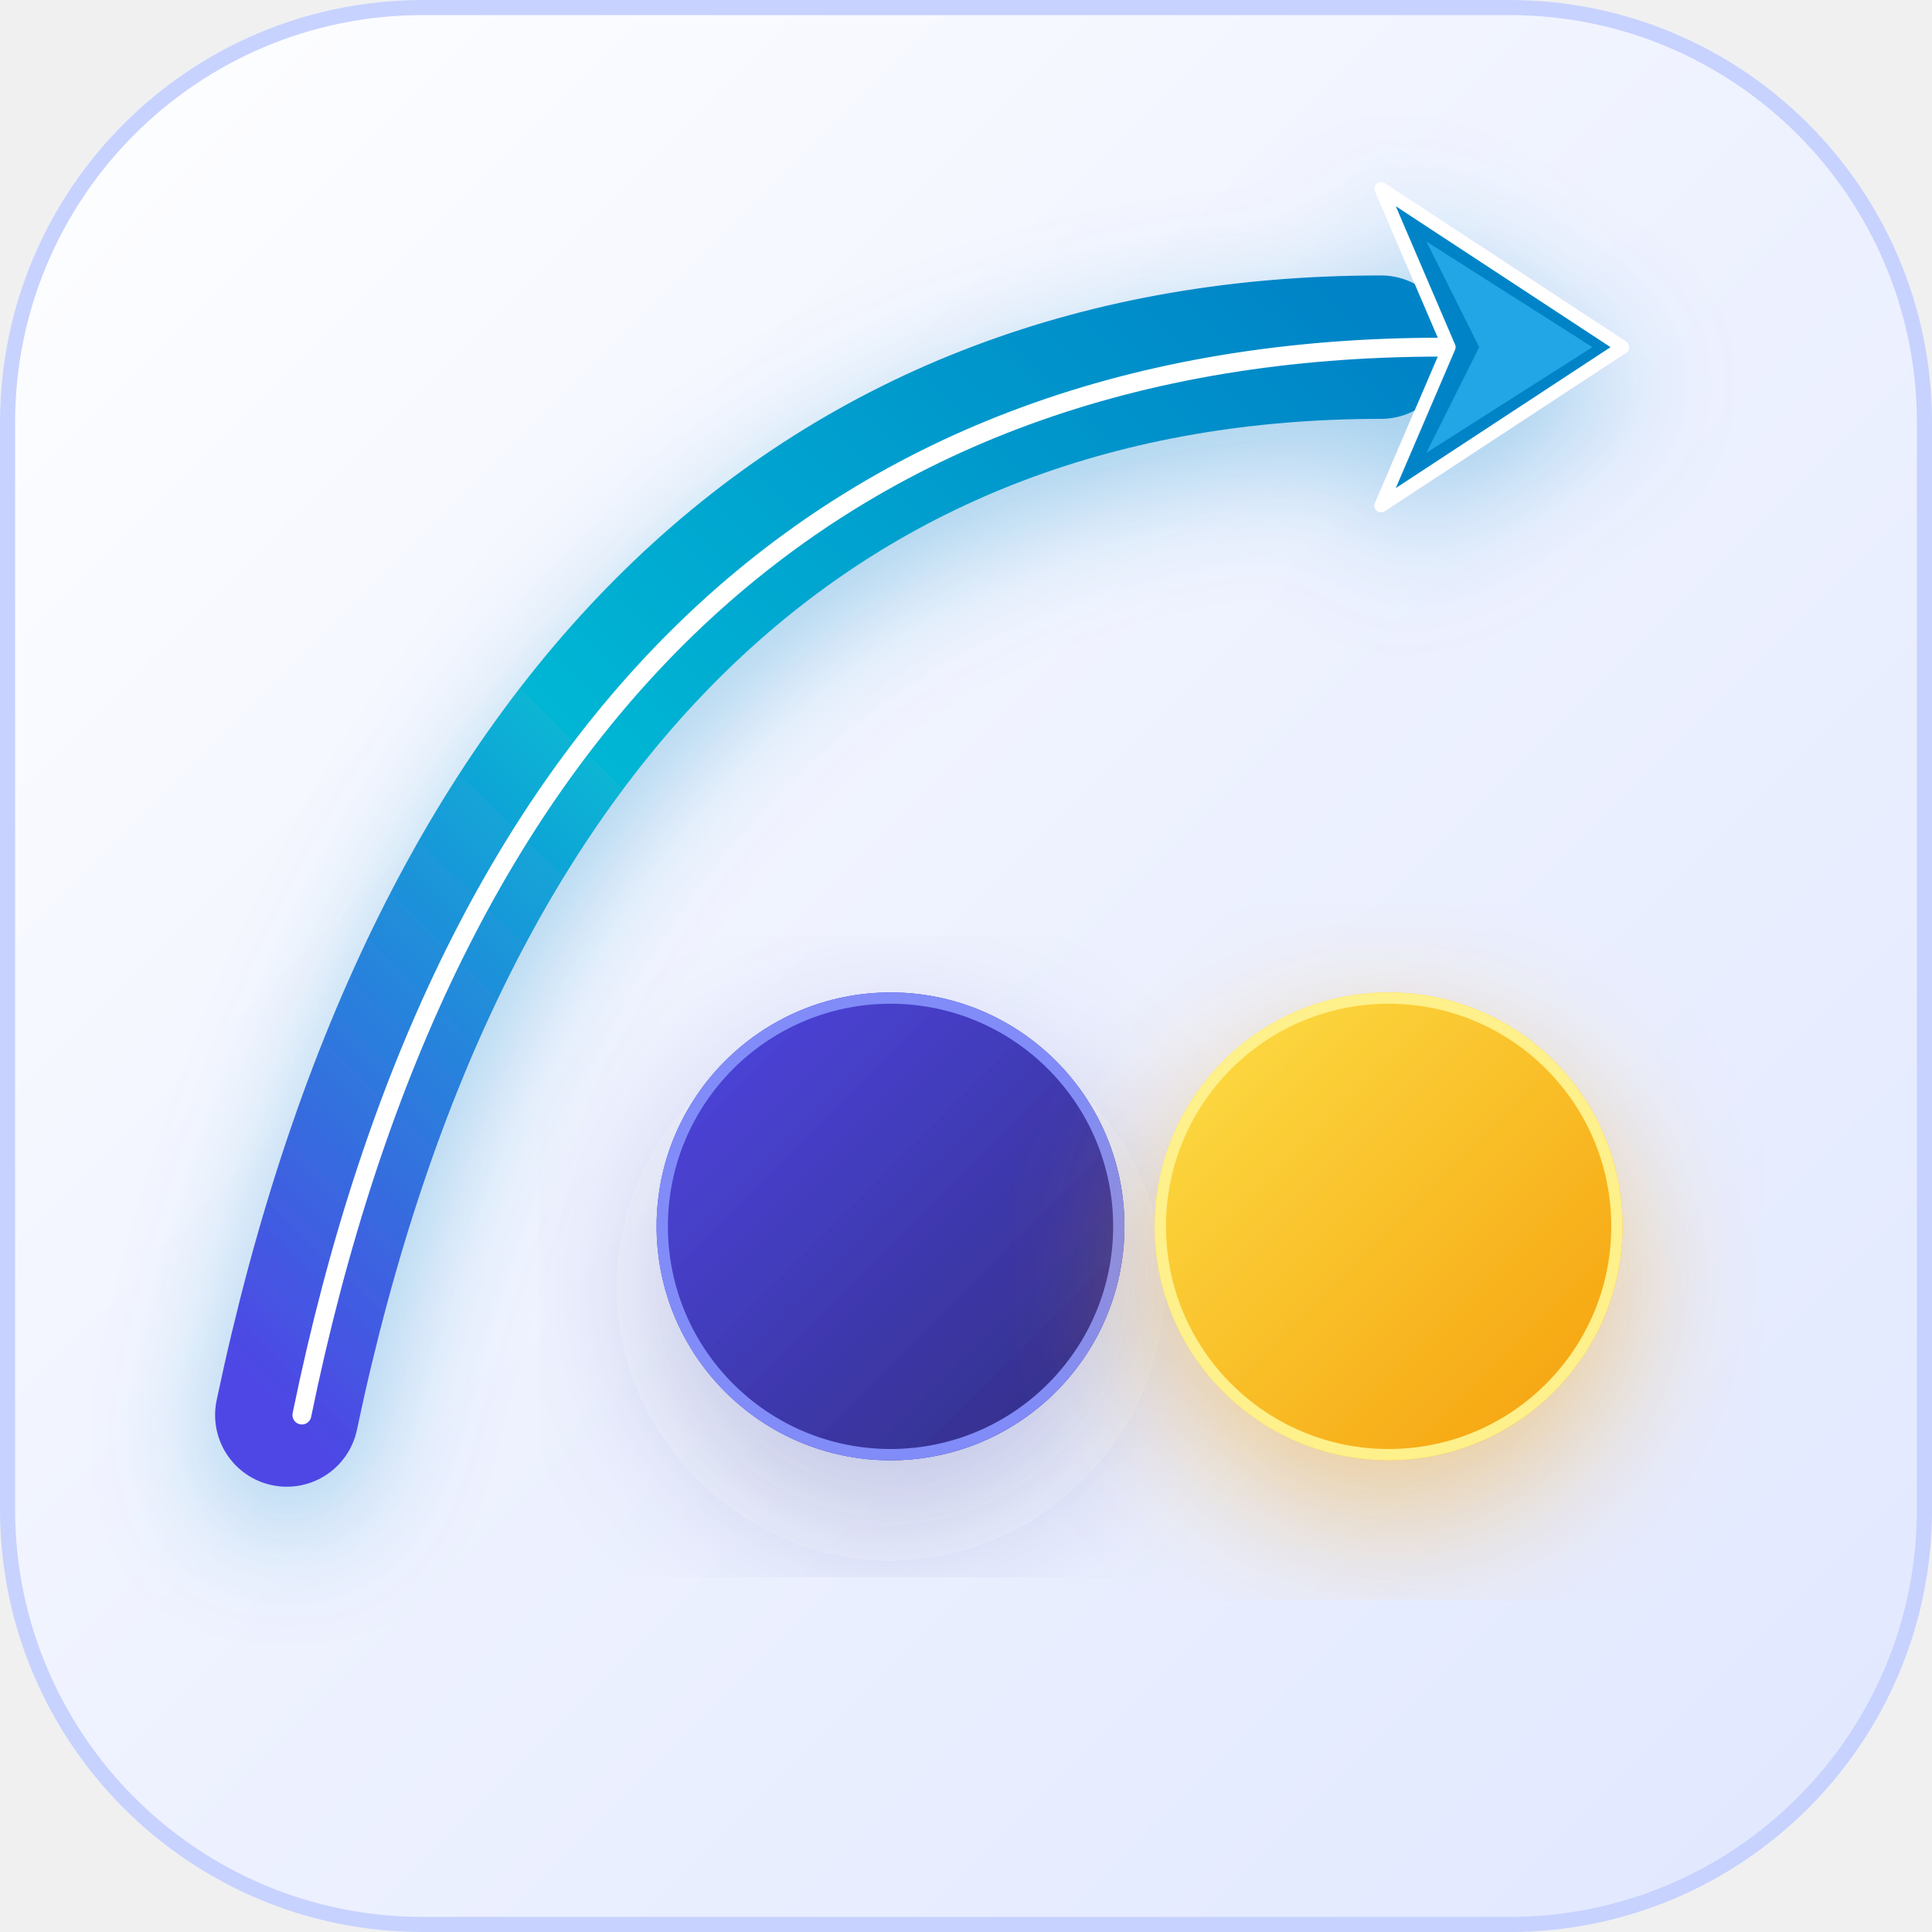
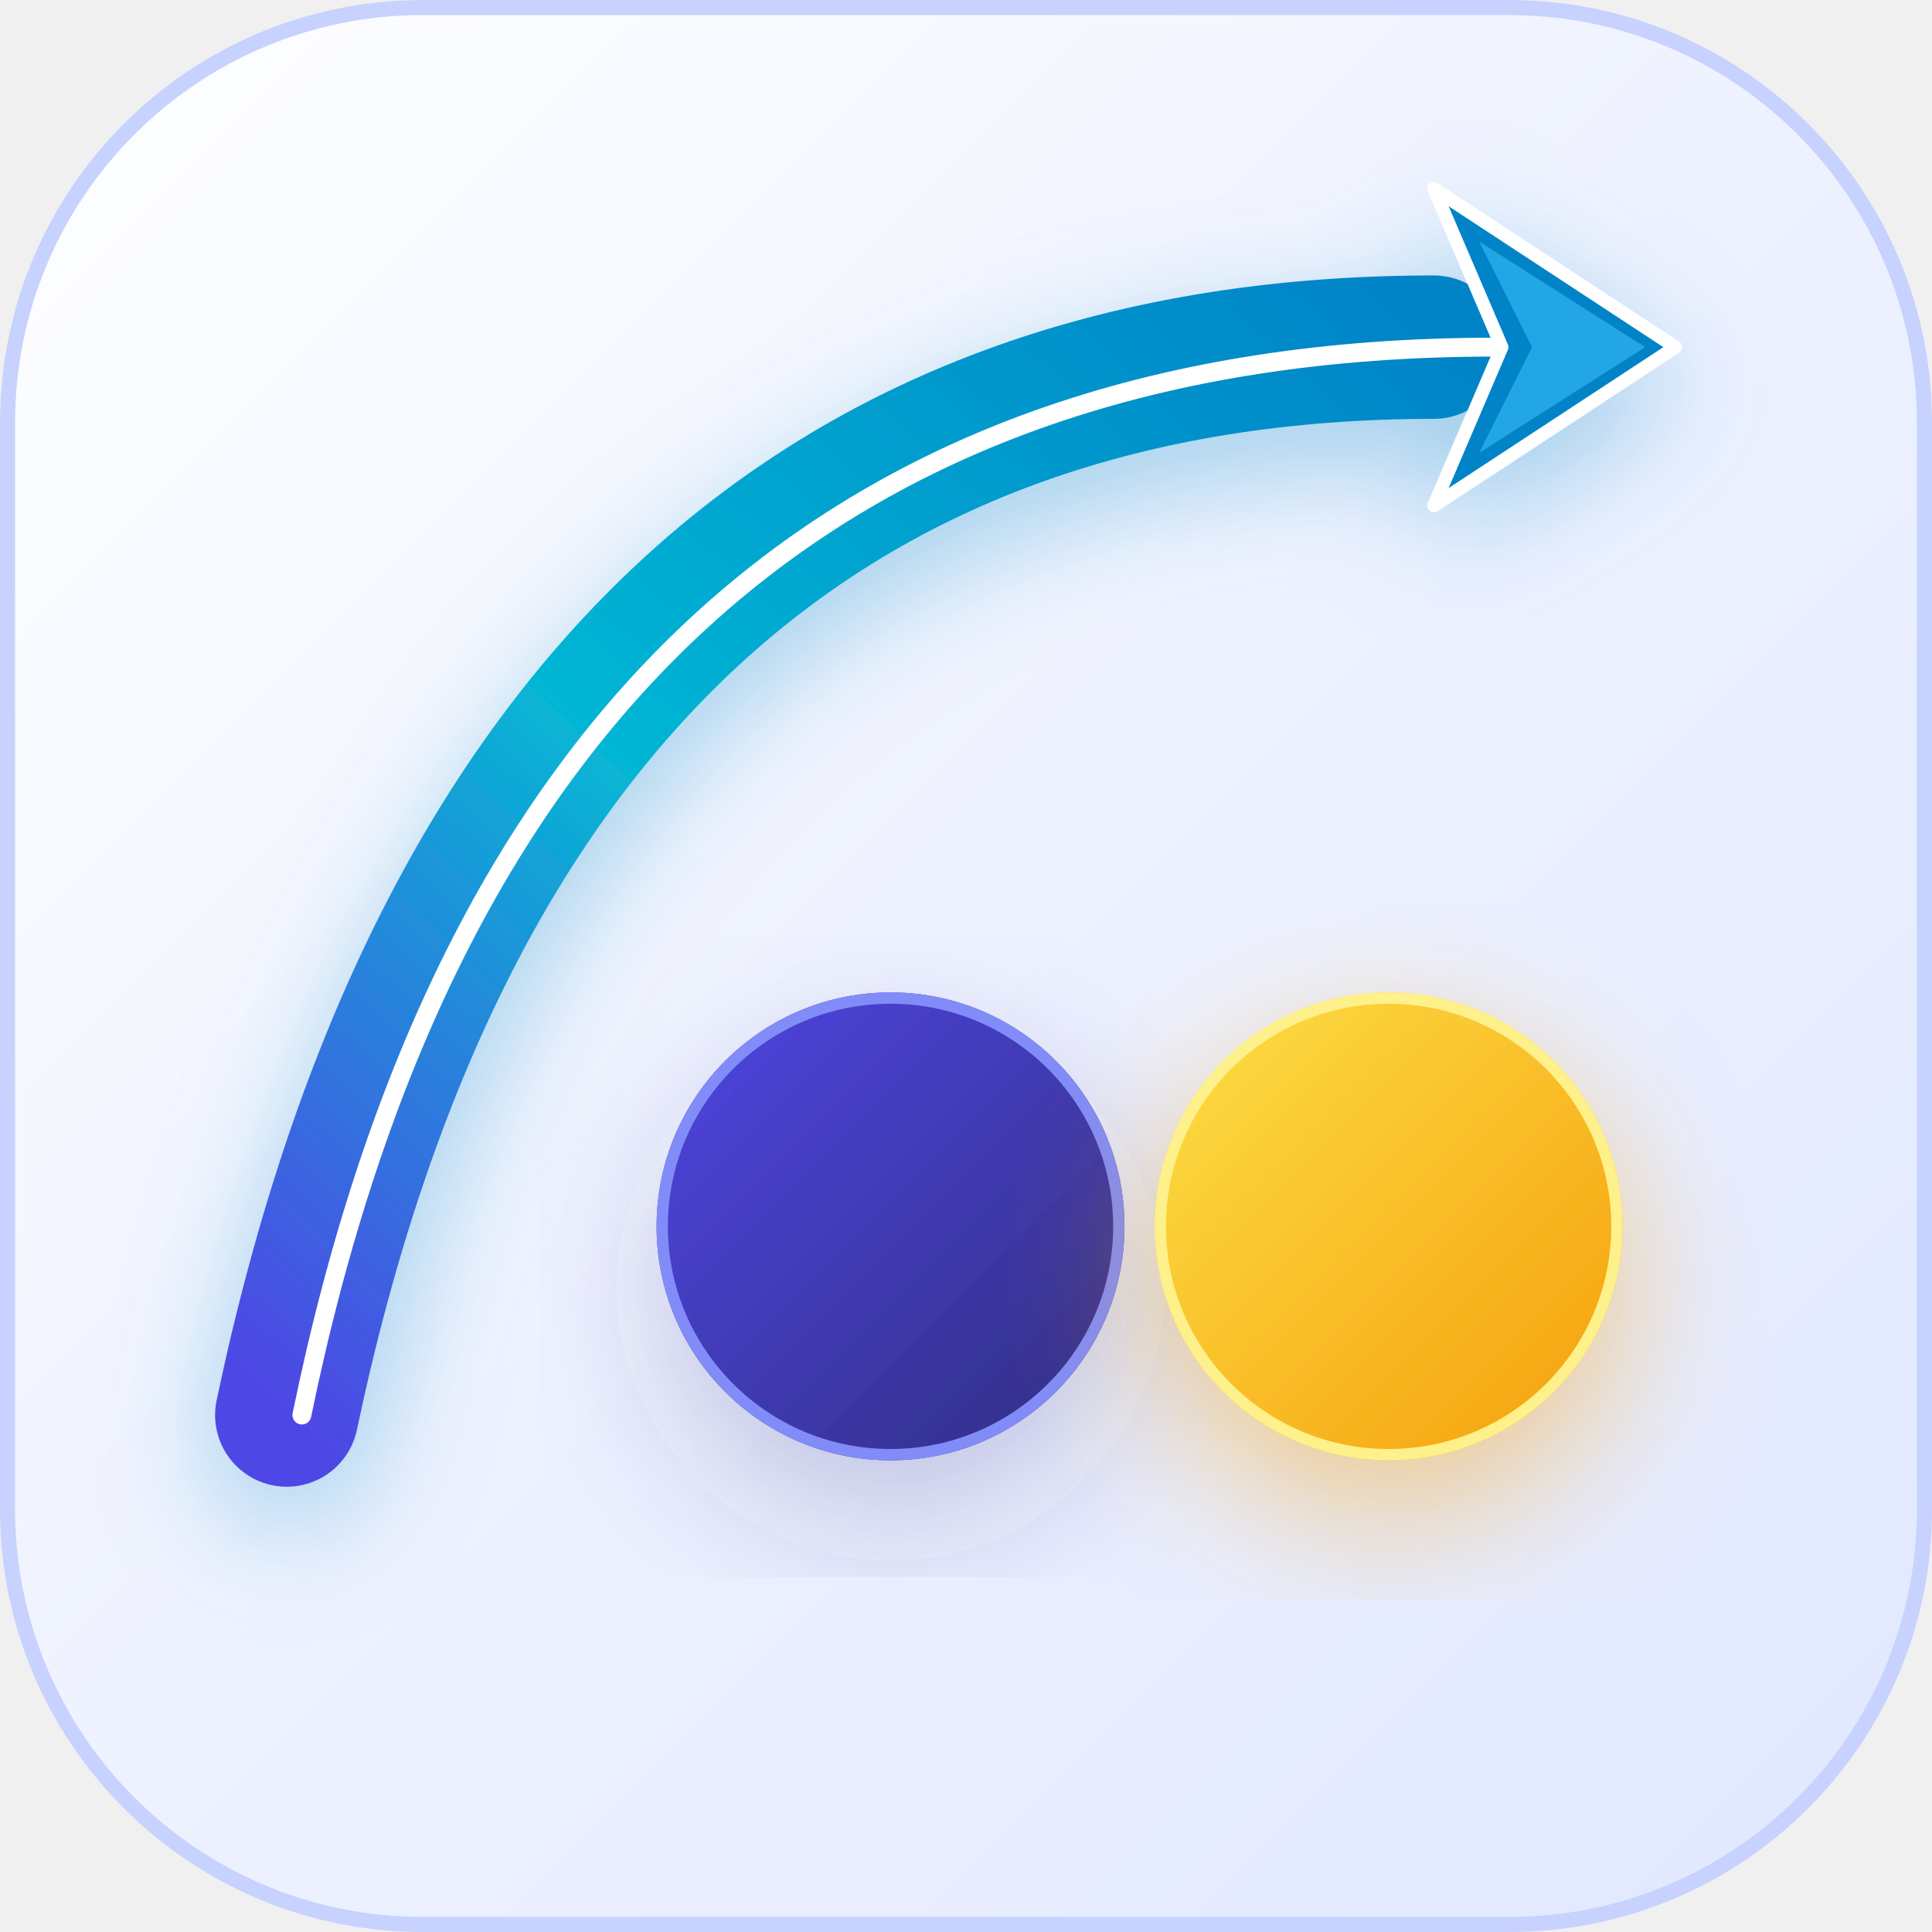
<svg xmlns="http://www.w3.org/2000/svg" width="512" height="512" viewBox="0 0 512 512" fill="none">
  <defs>
    <linearGradient id="bg" x1="0%" y1="0%" x2="100%" y2="100%">
      <stop offset="0%" stop-color="#FFFFFF" />
      <stop offset="50%" stop-color="#EEF2FF" />
      <stop offset="100%" stop-color="#E0E7FF" />
    </linearGradient>
    <linearGradient id="arc" x1="0%" y1="100%" x2="100%" y2="0%">
      <stop offset="0%" stop-color="#4F46E5" />
      <stop offset="45%" stop-color="#06B6D4" />
      <stop offset="100%" stop-color="#0284C7" />
    </linearGradient>
    <linearGradient id="circle_blue" x1="0%" y1="0%" x2="100%" y2="100%">
      <stop offset="0%" stop-color="#4F46E5" />
      <stop offset="100%" stop-color="#312E81" />
    </linearGradient>
    <linearGradient id="circle_gold" x1="0%" y1="0%" x2="100%" y2="100%">
      <stop offset="0%" stop-color="#FDE047" />
      <stop offset="100%" stop-color="#F59E0B" />
    </linearGradient>
    <filter id="shadow_circles" x="-25%" y="-25%" width="150%" height="150%">
      <feDropShadow dx="0" dy="16" stdDeviation="20" flood-color="#312E81" flood-opacity="0.22" />
    </filter>
    <filter id="gold_glow" x="-30%" y="-30%" width="160%" height="160%">
      <feDropShadow dx="0" dy="14" stdDeviation="20" flood-color="#F59E0B" flood-opacity="0.45" />
    </filter>
    <filter id="arc_shadow" x="-20%" y="-20%" width="140%" height="140%">
      <feDropShadow dx="0" dy="10" stdDeviation="16" flood-color="#0284C7" flood-opacity="0.35" />
    </filter>
  </defs>
  <rect width="512" height="512" rx="112" fill="url(#bg)" />
  <rect x="2" y="2" width="508" height="508" rx="110" fill="none" stroke="#C7D2FE" stroke-width="4" />
  <g filter="url(#shadow_circles)">
    <circle cx="236" cy="325" r="62" fill="url(#circle_blue)" />
    <circle cx="236" cy="325" r="60.5" fill="none" stroke="#818CF8" stroke-width="3" />
  </g>
  <g filter="url(#gold_glow)">
    <circle cx="368" cy="325" r="62" fill="url(#circle_gold)" />
    <circle cx="368" cy="325" r="60.5" fill="none" stroke="#FEF08A" stroke-width="3" />
  </g>
  <g filter="url(#arc_shadow)">
-     <path d="M 76 375 C 116 185, 220 92, 366 92" fill="none" stroke="url(#arc)" stroke-width="38" stroke-linecap="round" />
-     <path d="M 80 375 C 118 190, 220 92, 382 92" fill="none" stroke="#FFFFFF" stroke-width="5" stroke-linecap="round" />
-     <path d="M 430 92 L 366 50 L 384 92 L 366 134 Z" fill="#0284C7" stroke="#FFFFFF" stroke-width="3.5" stroke-linejoin="round" />
-     <path d="M 422 92 L 378 64 L 392 92 L 378 120 Z" fill="#38BDF8" fill-opacity="0.6" />
+     <path d="M 76 375 C 116 185, 220 92, 380 92" fill="none" stroke="url(#arc)" stroke-width="38" stroke-linecap="round" />
+     <path d="M 80 375 C 118 190, 220 92, 396 92" fill="none" stroke="#FFFFFF" stroke-width="5" stroke-linecap="round" />
+     <path d="M 444 92 L 380 50 L 398 92 L 380 134 Z" fill="#0284C7" stroke="#FFFFFF" stroke-width="3.5" stroke-linejoin="round" />
+     <path d="M 436 92 L 392 64 L 406 92 L 392 120 Z" fill="#38BDF8" fill-opacity="0.6" />
  </g>
</svg>
